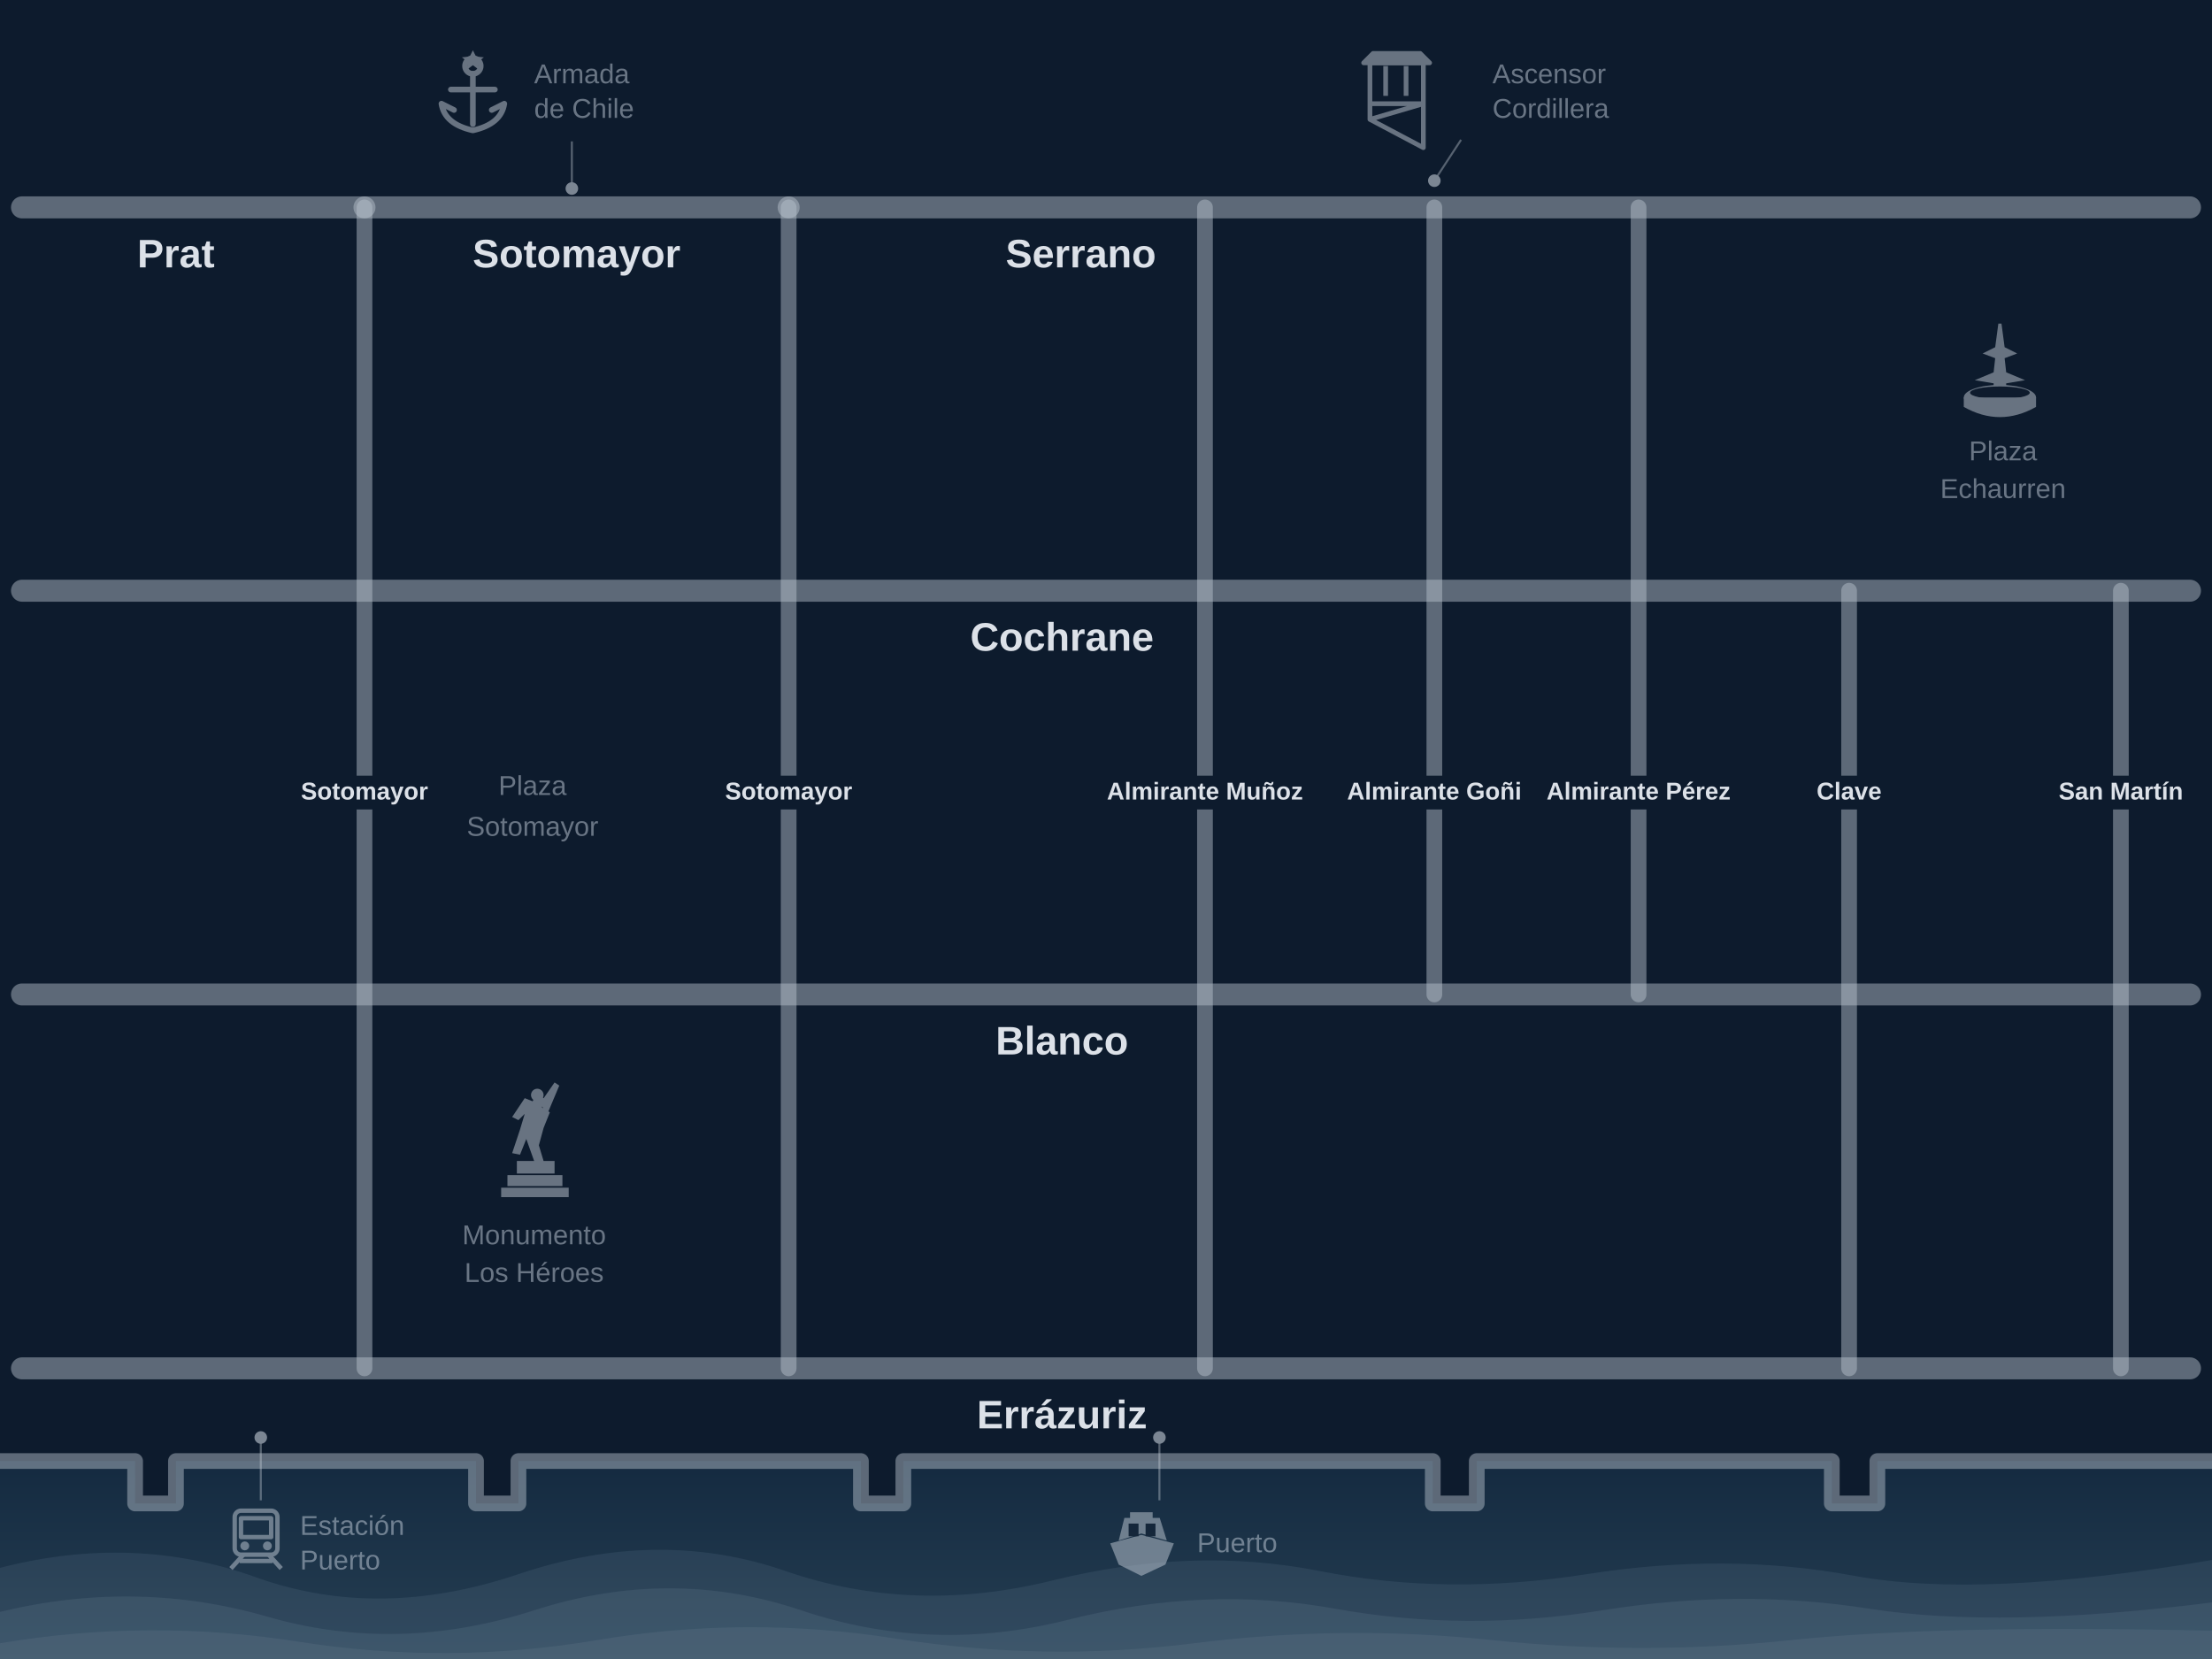
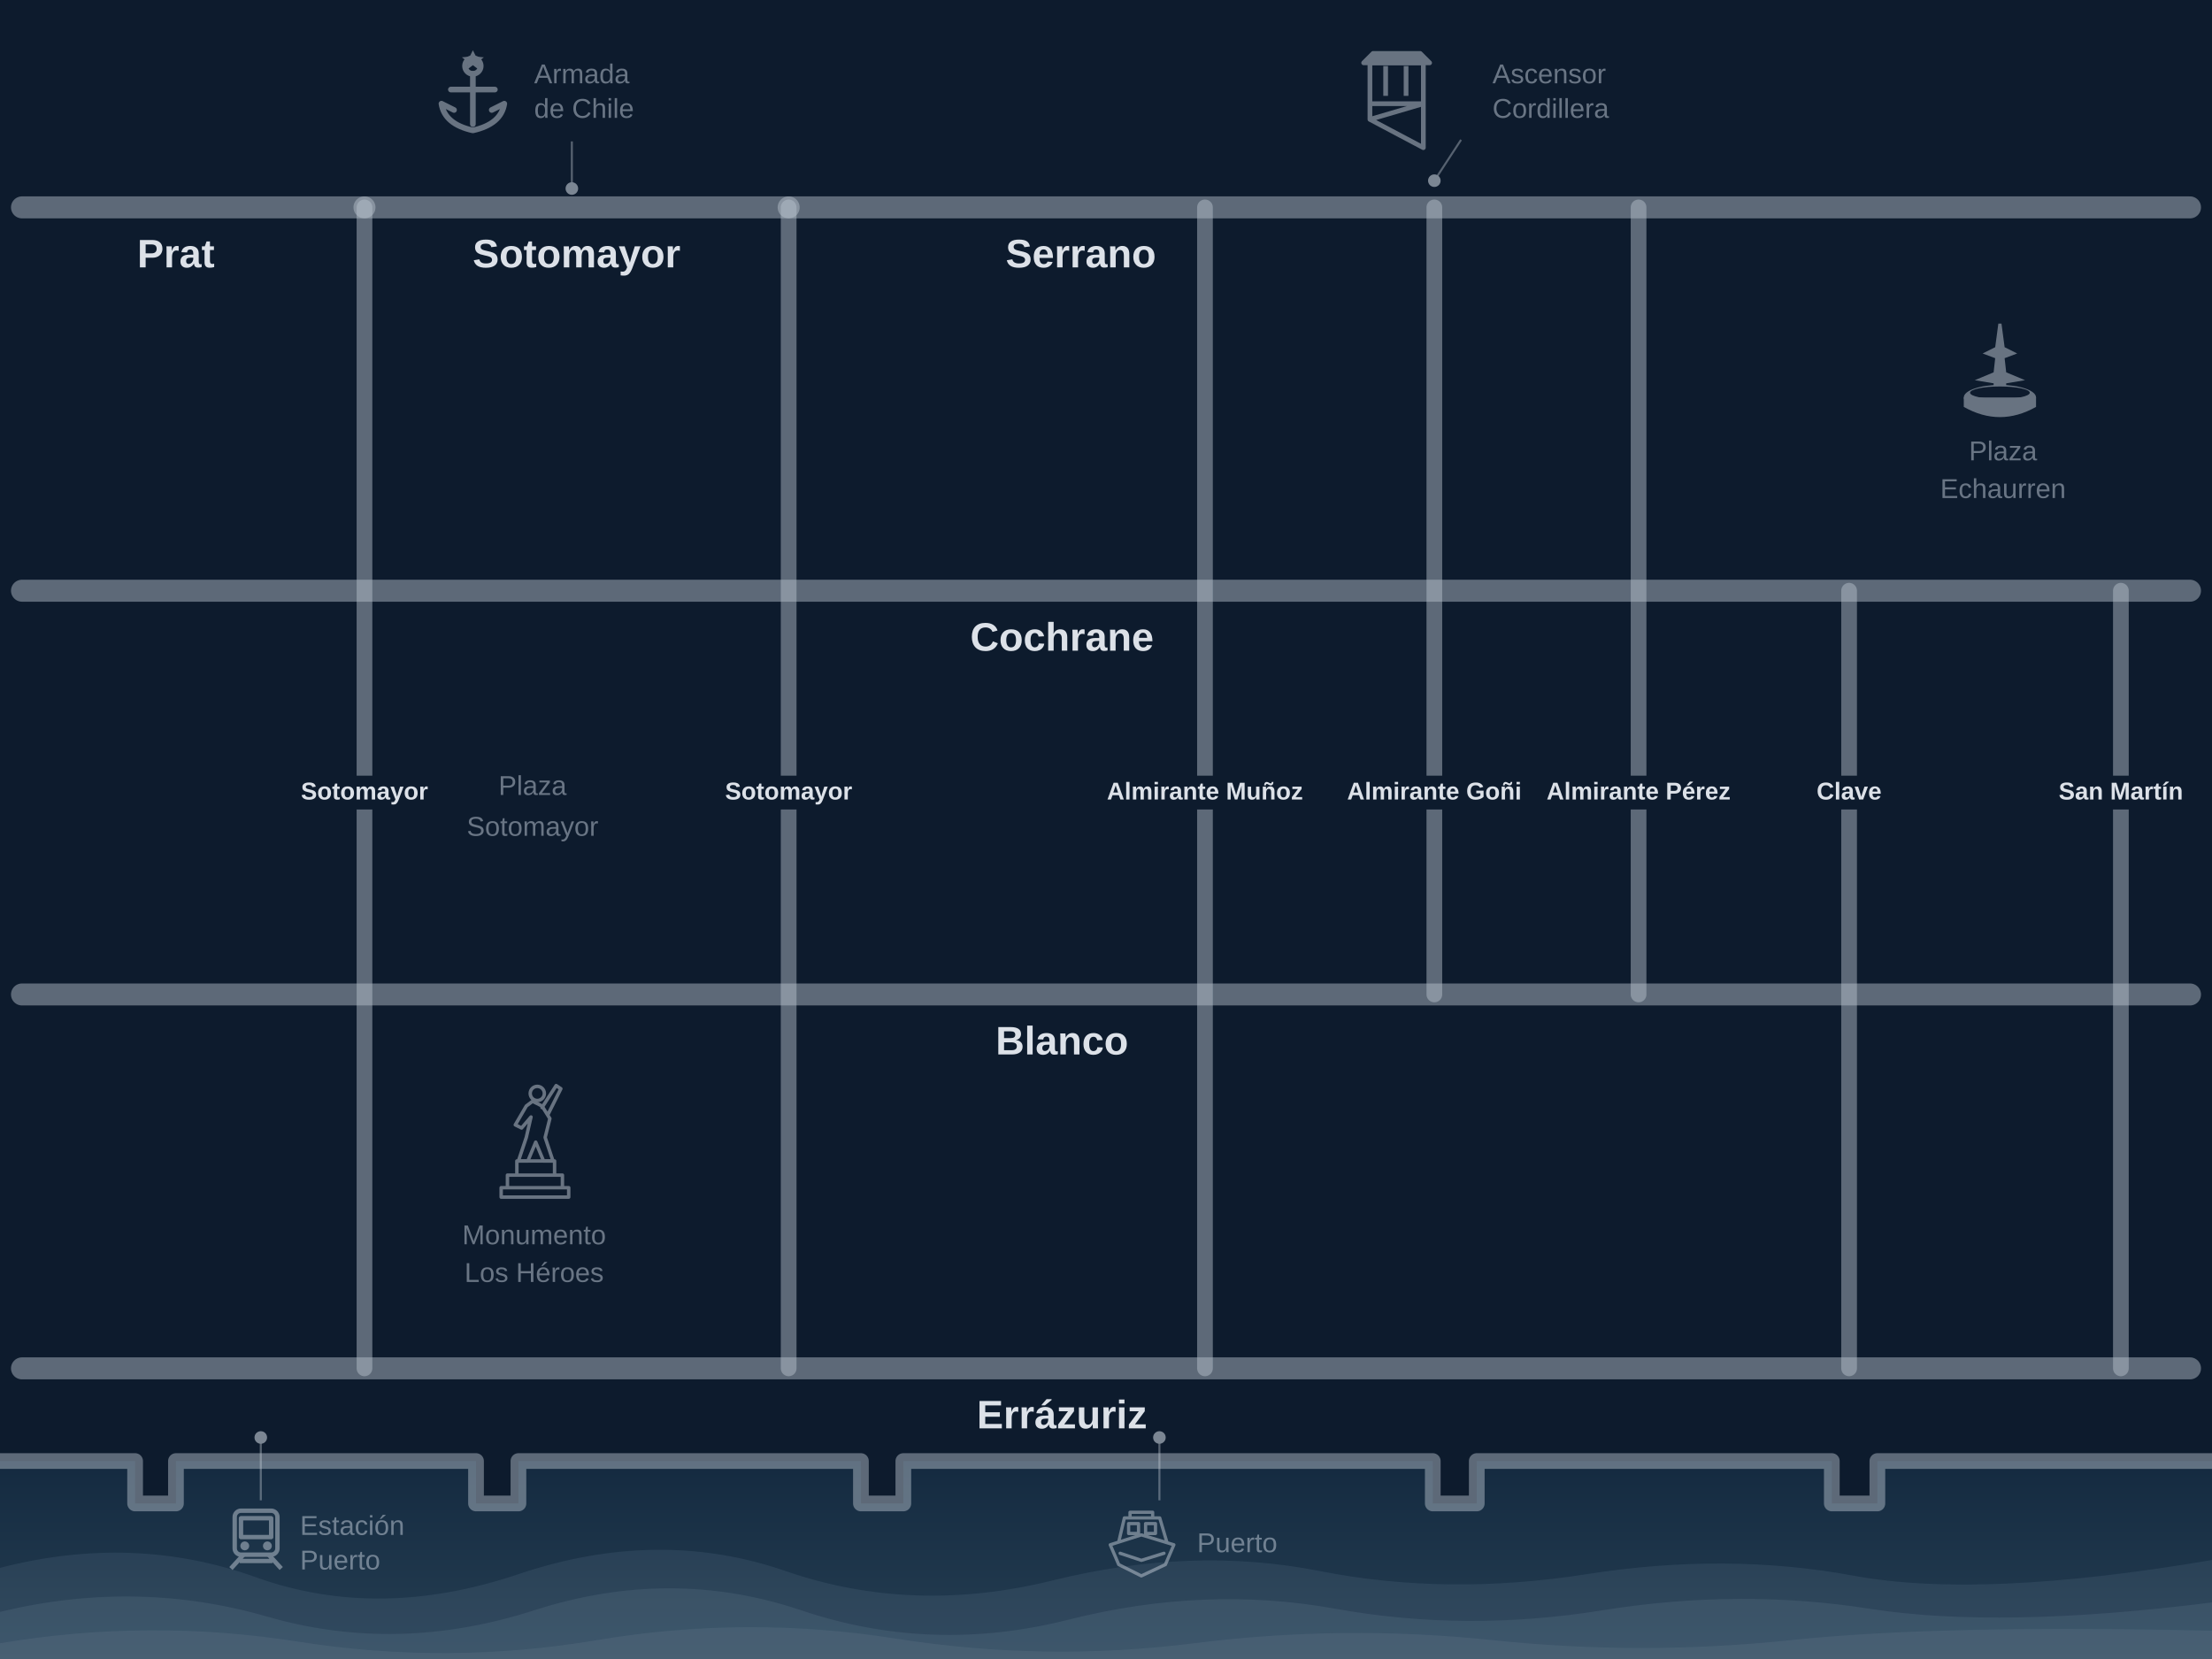
<svg xmlns="http://www.w3.org/2000/svg" viewBox="0 0 1408 1056" width="1408" height="1056">
  <defs>
    <linearGradient id="bg" x2="0" y2="1">
      <stop stop-color="#0d1b2d" />
      <stop offset="1" stop-color="#0b192b" />
    </linearGradient>
    <linearGradient id="sea" x2="0" y2="1">
      <stop stop-color="#142a40" />
      <stop offset="1" stop-color="#263f53" />
    </linearGradient>
    <style>
 .road{fill:none;stroke:#b8c1cd;stroke-opacity:.47;stroke-linejoin:round;stroke-linecap:round}
 .minor{stroke-width:10}.major{stroke-width:14}
 text{font-family:Arial,Helvetica,sans-serif;fill:#e2e6ec}
 .street{font-size:25.333px;font-weight:700;fill:#dce1e8;}
 .side{font-size:15.5px;font-weight:600;fill:#dce1e8;}
 .land{font-size:17.333px;font-weight:300;fill:#c4cedb;opacity:.59;} .land text{fill:#c4cedb;opacity:.85;font-weight:300;} .land use{opacity:.82;}
 .guide{fill:none;stroke:#c9d1da;stroke-opacity:.65;stroke-width:1.3}
 .symbol{fill:#c8d0da;stroke:none}
 </style>
    <g id="anchor" fill="none" stroke="#c8d0da" stroke-width="3.6" stroke-linecap="round" stroke-linejoin="round">
      <circle cx="25" cy="10" r="5" />
      <path d="M25 15V47M11 25H39M5 34Q7 47 25 51Q43 47 45 34M5 34L13 38M45 34L37 38" />
      <path fill="#c8d0da" stroke="none" d="M25 0l2 4 5 .5-4 3 1 5-4-3-4 3 1-5-4-3 5-.5z" />
    </g>
    <g id="lift" fill="none" stroke="#c8d0da" stroke-width="3" stroke-linejoin="round">
      <path d="M6 6H40V60L6 42Z M6 32H40M6 42L40 32M6 42L40 60M16 8V27M29 8V27" />
      <path fill="#c8d0da" d="M2 6L8 0H38L44 6Z" />
    </g>
    <g id="fountain" fill="#c8d0da">
      <path d="M23 0h2l2 15 8 4-8 3 1 9 12 5-12 2v8h-8v-8L8 36l12-5 1-9-8-3 8-4z" />
      <ellipse cx="24" cy="47" rx="23" ry="8" />
      <ellipse cx="24" cy="44" rx="19" ry="4" fill="#0d1b2d" />
      <path d="M1 47v6q23 13 46 0v-6z" />
    </g>
-     <g id="monument" fill="#c8d0da">
-       <path d="M8 64H43V71H8zM4 72H47V78H4zM14 55H38V63H14zM24 17l3-5 4 3-1 6 5 3-4 10-3 11 3 10h-6l-5-14-4 10-5-1 5-15 3-10-4 4-4-2 8-12zM29 18l9-13 3 2-8 19z" />
-       <circle cx="27" cy="13" r="4" />
+     <g id="monument" fill="none" stroke="#c8d0da" stroke-width="2.2" stroke-linecap="round" stroke-linejoin="round">
+       <path d="M4 72H47V78H4Z M8 64H43V72H8Z M14 55H38V64H14Z" />
+       <circle cx="27" cy="12" r="4.5" />
+       <path d="M24 17L20 20 13 32 17 34 23 27 20 40 15 55H21L26 43 31 55H37L32 40 35 28 30 20Z M30 21L39 7 42 9 34 25" />
    </g>
    <g id="train" fill="none" stroke="#c8d0da" stroke-width="3.5" stroke-linejoin="round">
      <rect x="8" y="2" width="34" height="35" rx="5" />
      <path d="M13 8H37V23H13zM15 37L5 48M35 37L45 48M12 42H38" />
      <circle cx="16" cy="30" r="1.8" fill="#c8d0da" />
      <circle cx="34" cy="30" r="1.8" fill="#c8d0da" />
    </g>
-     <g id="boat" fill="#c8d0da">
-       <path d="M3 26L25 20 48 26 42 41 25 49 9 41zM9 24l4-16h25l5 16-18-5zM17 4h16v5H17z" />
-       <path fill="#0d1b2d" d="M16 12h7v9h-7zM28 12h7v9h-7z" />
+     <g id="boat" fill="none" stroke="#c8d0da" stroke-width="2.3" stroke-linecap="round" stroke-linejoin="round">
+       <path d="M3 27L25 20 48 27 42 41 25 49 9 41Z M9 25L13 8H38L43 25 M17 8V4H33V8 M16 12H23V19H16Z M28 12H35V19H28Z M10 33L25 38 41 33" />
    </g>
    <mask id="street-label-clearance" maskUnits="userSpaceOnUse" x="0" y="0" width="1408" height="1056">
      <rect width="1408" height="1056" fill="white" />
      <rect x="184" y="493.75" width="96" height="21.5" rx="5" fill="black" />
      <rect x="454" y="493.75" width="96" height="21.5" rx="5" fill="black" />
      <rect x="697.5" y="493.75" width="139" height="21.5" rx="5" fill="black" />
      <rect x="848.5" y="493.75" width="129" height="21.5" rx="5" fill="black" />
      <rect x="975.5" y="493.75" width="135" height="21.5" rx="5" fill="black" />
      <rect x="1148" y="493.75" width="58" height="21.5" rx="5" fill="black" />
      <rect x="1303.5" y="493.75" width="93" height="21.5" rx="5" fill="black" />
    </mask>
  </defs>
  <rect width="1408" height="1056" fill="#0d1b2d" />
  <g mask="url(#street-label-clearance)">
    <line class="road major" x1="14" y1="132" x2="232" y2="132" stroke-linecap="round" />
    <line class="road major" x1="232" y1="132" x2="502" y2="132" stroke-linecap="round" />
    <line class="road major" x1="502" y1="132" x2="1394" y2="132" stroke-linecap="round" />
    <line class="road major" x1="14" y1="376" x2="1394" y2="376" stroke-linecap="round" />
    <line class="road major" x1="14" y1="633" x2="1394" y2="633" stroke-linecap="round" />
    <line class="road major" x1="14" y1="871" x2="1394" y2="871" stroke-linecap="round" />
    <line class="road minor" x1="232" y1="132" x2="232" y2="871" stroke-linecap="round" />
    <line class="road minor" x1="502" y1="132" x2="502" y2="871" stroke-linecap="round" />
    <line class="road minor" x1="767" y1="132" x2="767" y2="871" stroke-linecap="round" />
    <line class="road minor" x1="913" y1="132" x2="913" y2="633" stroke-linecap="round" />
    <line class="road minor" x1="1043" y1="132" x2="1043" y2="633" stroke-linecap="round" />
    <line class="road minor" x1="1177" y1="376" x2="1177" y2="871" stroke-linecap="round" />
    <line class="road minor" x1="1350" y1="376" x2="1350" y2="871" stroke-linecap="round" />
  </g>
  <path fill="url(#sea)" d="M0 930H86V957H112V930H303V957H330V930H548V957H575V930H912V957H940V930H1166V957H1195V930H1408V1056H0Z" />
  <path class="road minor" d="M0 930H86V957H112V930H303V957H330V930H548V957H575V930H912V957H940V930H1166V957H1195V930H1408" stroke-width="6" />
  <path fill="#829bb2" opacity=".13" d="M0 998Q85 976 163 1004T330 1002T500 1000T670 1006T840 1000T1010 1002T1180 1003T1408 993V1056H0Z" />
  <path fill="#9aafc2" opacity=".12" d="M0 1026Q87 1005 170 1029T340 1025T510 1025T680 1031T850 1024T1020 1025T1190 1024T1408 1020V1056H0Z" />
  <path fill="#b0bfcd" opacity=".09" d="M0 1046Q95 1030 190 1045T380 1044T570 1043T760 1046T950 1044T1140 1044T1408 1038V1056H0Z" />
  <g text-anchor="middle" dominant-baseline="middle">
    <text class="street" x="112" y="163" font-size="25.333">Prat</text>
    <text class="street" x="367" y="163" font-size="25.333">Sotomayor</text>
    <text class="street" x="688" y="163" font-size="25.333">Serrano</text>
    <text class="street" x="676" y="407" font-size="25.333">Cochrane</text>
    <text class="street" x="676" y="664" font-size="25.333">Blanco</text>
    <text class="street" x="676" y="902" font-size="25.333">Errázuriz</text>
    <text class="side" x="232" y="504.5" font-size="15.5">Sotomayor</text>
    <text class="side" x="502" y="504.5" font-size="15.5">Sotomayor</text>
    <text class="side" x="767" y="504.5" font-size="15.5">Almirante Muñoz</text>
    <text class="side" x="913" y="504.5" font-size="15.5">Almirante Goñi</text>
    <text class="side" x="1043" y="504.5" font-size="15.5">Almirante Pérez</text>
    <text class="side" x="1177" y="504.5" font-size="15.5">Clave</text>
    <text class="side" x="1350" y="504.5" font-size="15.5">San Martín</text>
  </g>
  <g class="land">
    <use href="#anchor" x="276" y="32" />
    <text x="340" y="53">Armada</text>
    <text x="340" y="75">de Chile</text>
    <path class="guide" d="M364 90V118" />
    <circle cx="364" cy="120" r="4" fill="#c8d0da" />
    <use href="#lift" x="866" y="34" />
    <text x="950" y="53">Ascensor</text>
    <text x="950" y="75">Cordillera</text>
    <path class="guide" d="M930 89L913 115" />
    <circle cx="913" cy="115" r="4" fill="#c8d0da" />
    <use href="#fountain" x="1249" y="206" />
    <text x="1275" y="293" text-anchor="middle">Plaza</text>
    <text x="1275" y="317" text-anchor="middle">Echaurren</text>
    <text x="339" y="506" text-anchor="middle">Plaza</text>
    <text x="339" y="532" text-anchor="middle">Sotomayor</text>
    <use href="#monument" x="315" y="684" />
    <text x="340" y="792" text-anchor="middle">Monumento</text>
    <text x="340" y="816" text-anchor="middle">Los Héroes</text>
    <path class="guide" d="M166 915V955" />
    <circle cx="166" cy="915" r="4" fill="#c8d0da" />
    <use href="#train" transform="translate(143 960) scale(.8)" />
    <text x="191" y="977">Estación</text>
    <text x="191" y="999">Puerto</text>
    <path class="guide" d="M738 915V955" />
    <circle cx="738" cy="915" r="4" fill="#c8d0da" />
    <use href="#boat" transform="translate(704 959) scale(.9)" />
    <text x="762" y="988">Puerto</text>
  </g>
</svg>
